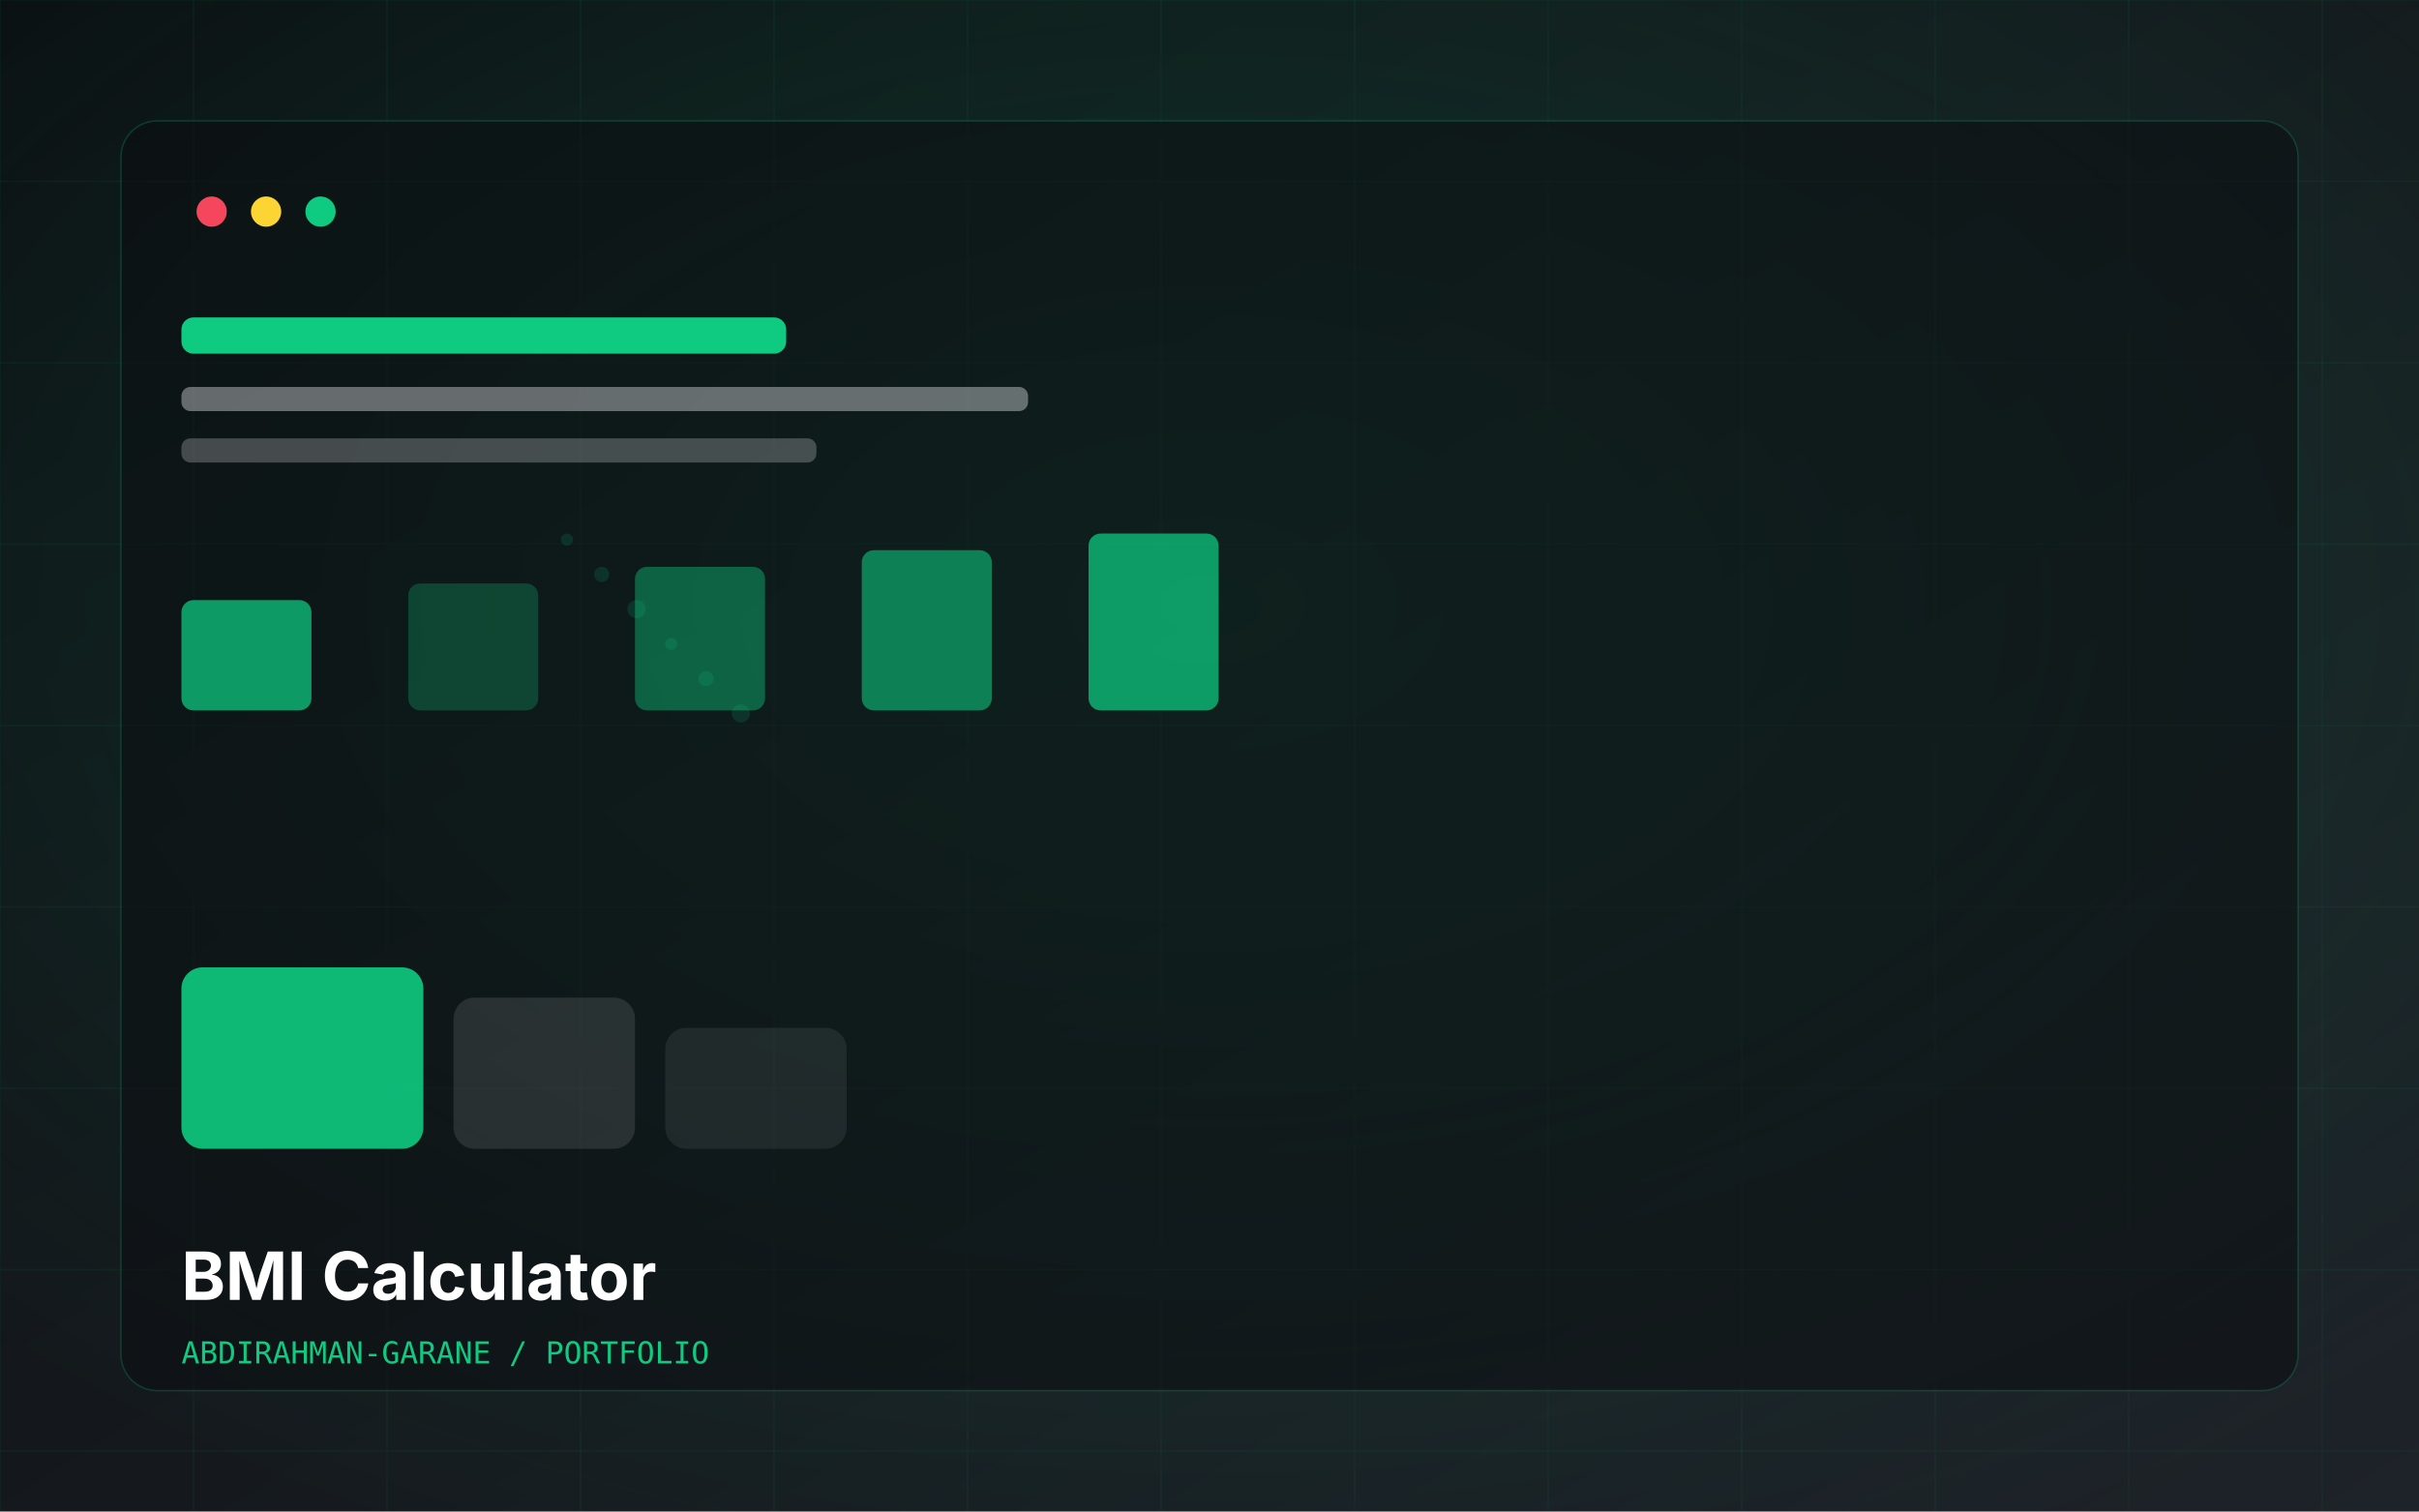
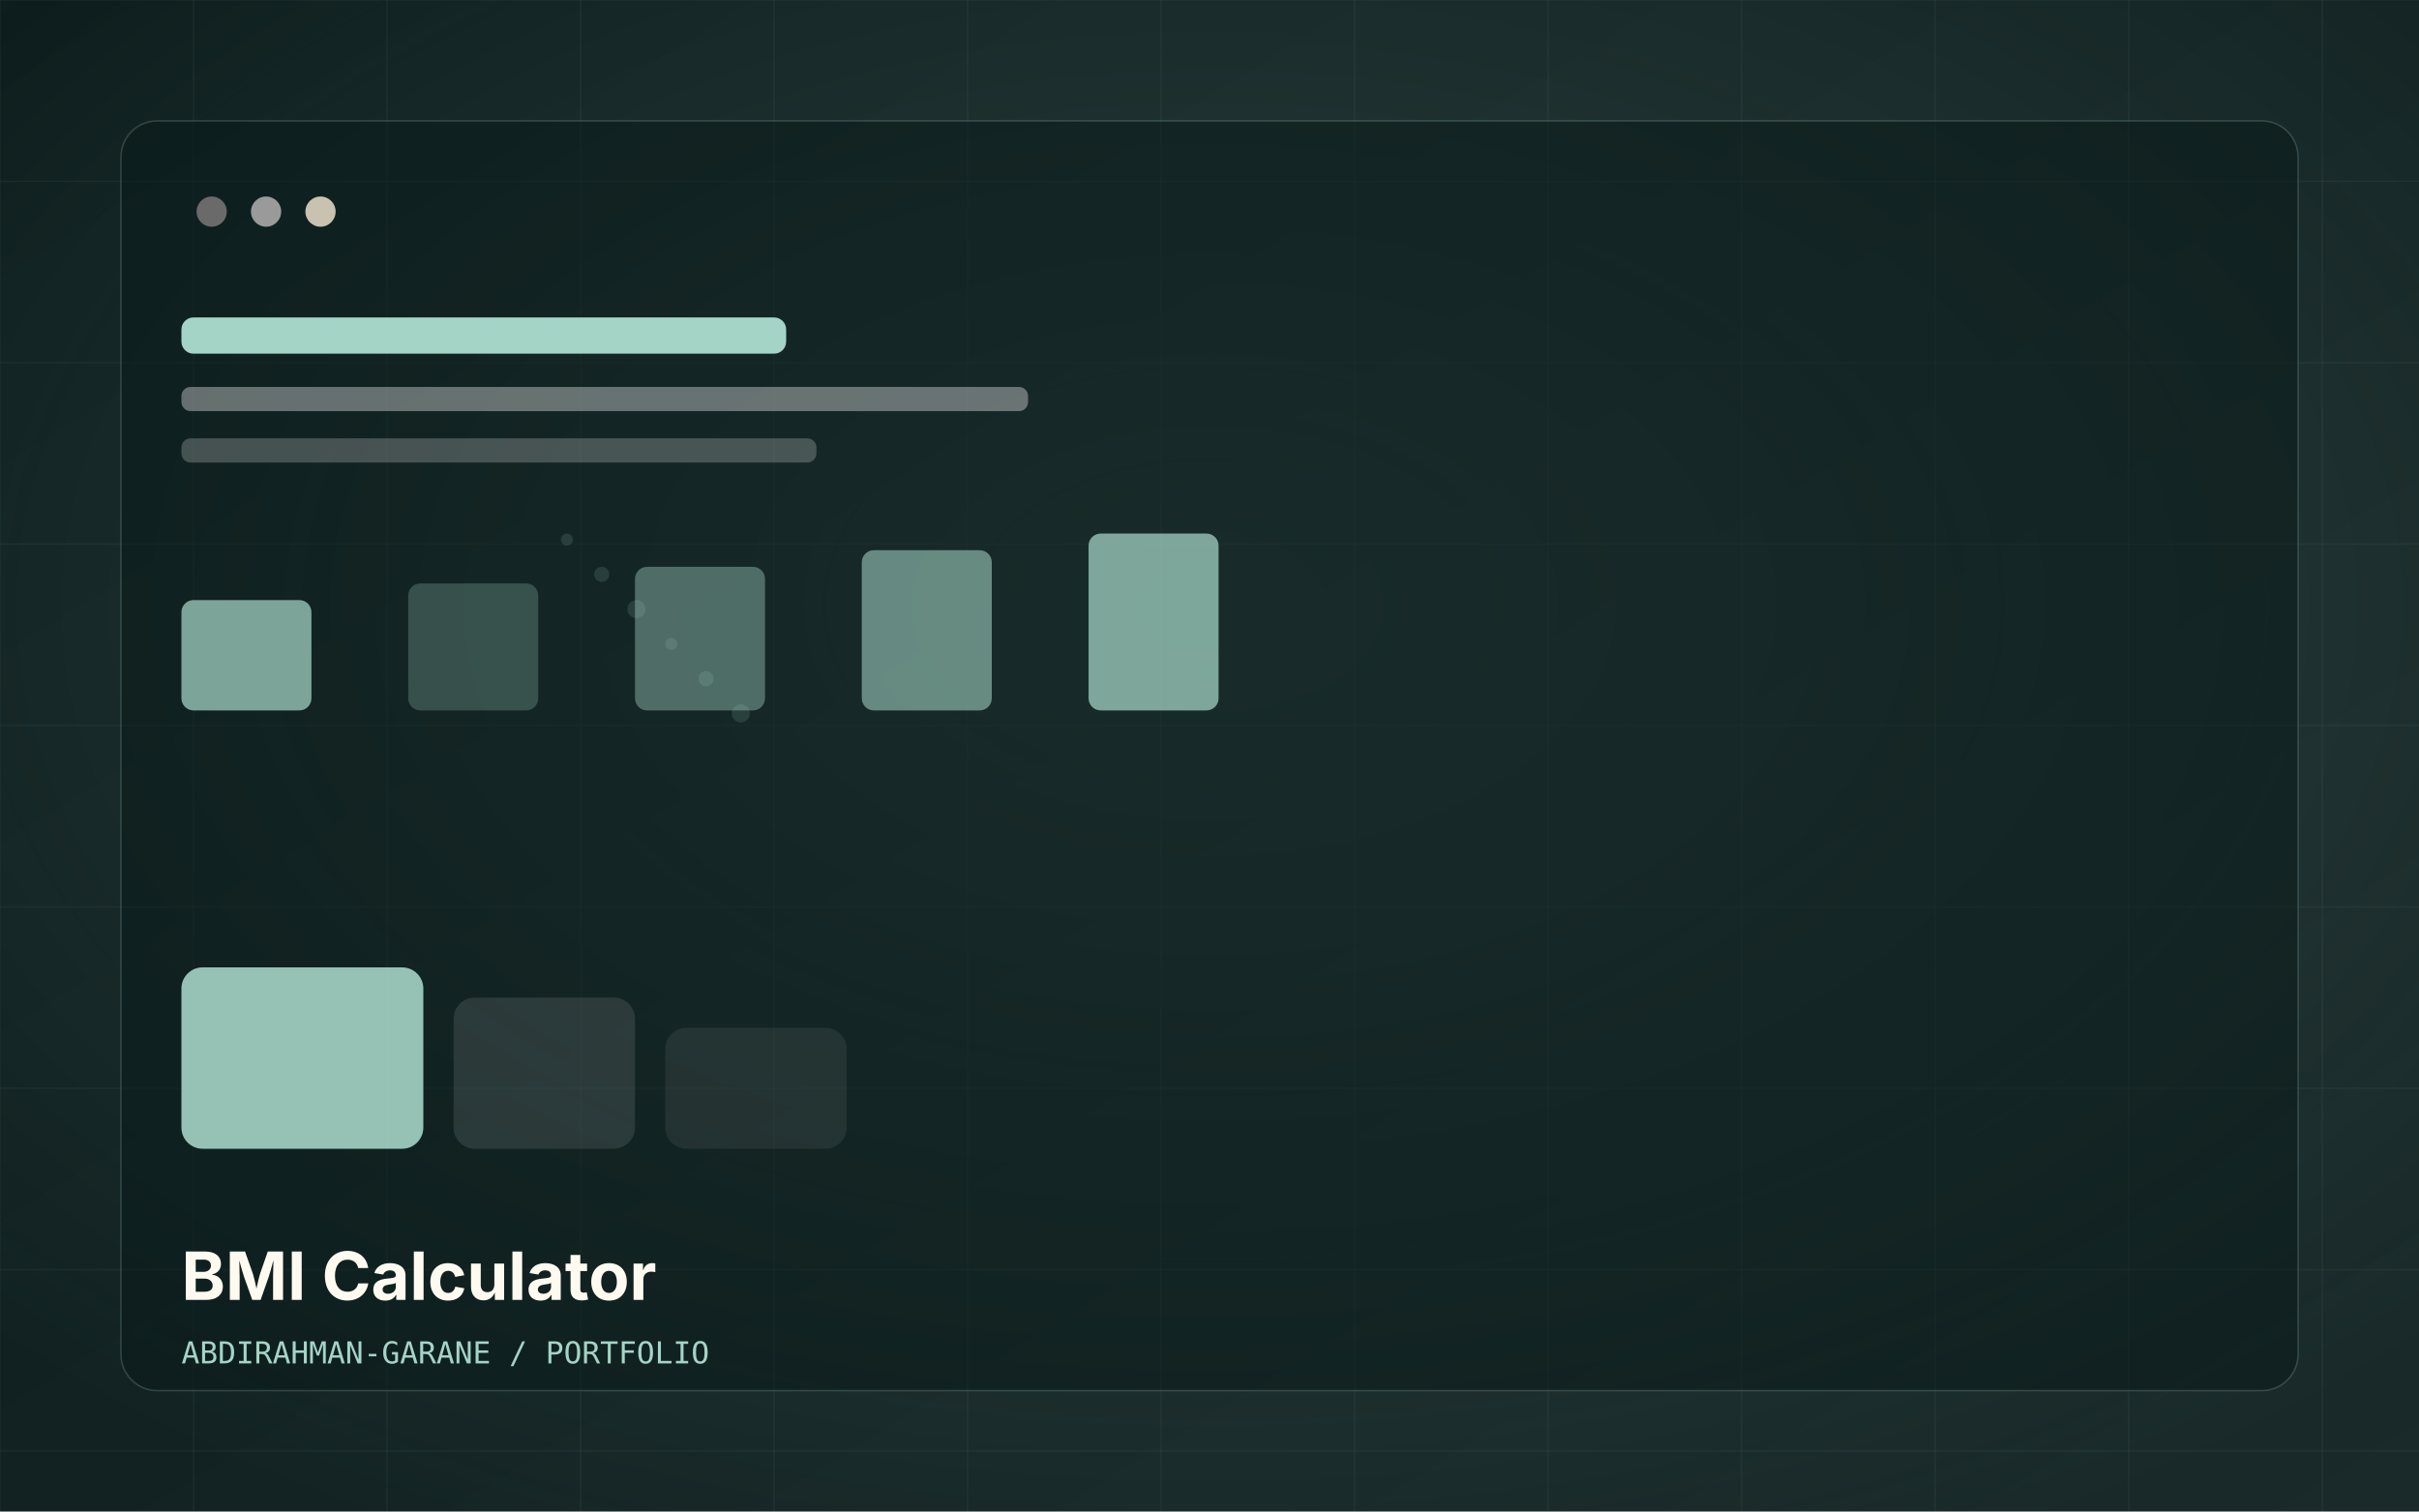
<svg xmlns="http://www.w3.org/2000/svg" width="1600" height="1000" viewBox="0 0 1600 1000">
  <defs>
    <linearGradient id="bg" x1="0" y1="0" x2="1" y2="1">
-       <stop offset="0" stop-color="#0b0e11" />
-       <stop offset="1" stop-color="#1e2329" />
+       <stop offset="0" stop-color="#0a1a1a" />
+       <stop offset="1" stop-color="#1a2a2a" />
    </linearGradient>
    <radialGradient id="glow" cx="0.5" cy="0.4" r="0.7">
-       <stop offset="0" stop-color="#0ecb81" stop-opacity="0.18" />
-       <stop offset="1" stop-color="#0ecb81" stop-opacity="0" />
+       <stop offset="0" stop-color="#a4d4c5" stop-opacity="0.18" />
+       <stop offset="1" stop-color="#a4d4c5" stop-opacity="0" />
    </radialGradient>
  </defs>
  <rect width="1600" height="1000" fill="url(#bg)" />
  <rect width="1600" height="1000" fill="url(#glow)" />
-   <g stroke="#0ecb81" stroke-opacity="0.06">
+   <g stroke="#a4d4c5" stroke-opacity="0.06">
    <line x1="0" y1="0" x2="1600" y2="0" />
    <line x1="0" y1="120" x2="1600" y2="120" />
    <line x1="0" y1="240" x2="1600" y2="240" />
    <line x1="0" y1="360" x2="1600" y2="360" />
    <line x1="0" y1="480" x2="1600" y2="480" />
    <line x1="0" y1="600" x2="1600" y2="600" />
    <line x1="0" y1="720" x2="1600" y2="720" />
    <line x1="0" y1="840" x2="1600" y2="840" />
    <line x1="0" y1="960" x2="1600" y2="960" />
    <line x1="0" y1="1080" x2="1600" y2="1080" />
    <line x1="0" y1="1200" x2="1600" y2="1200" />
    <line x1="0" y1="1320" x2="1600" y2="1320" />
    <line x1="0" y1="1440" x2="1600" y2="1440" />
    <line x1="0" y1="1560" x2="1600" y2="1560" />
    <line x1="0" y1="0" x2="0" y2="1000" />
    <line x1="128" y1="0" x2="128" y2="1000" />
    <line x1="256" y1="0" x2="256" y2="1000" />
    <line x1="384" y1="0" x2="384" y2="1000" />
    <line x1="512" y1="0" x2="512" y2="1000" />
    <line x1="640" y1="0" x2="640" y2="1000" />
    <line x1="768" y1="0" x2="768" y2="1000" />
    <line x1="896" y1="0" x2="896" y2="1000" />
    <line x1="1024" y1="0" x2="1024" y2="1000" />
    <line x1="1152" y1="0" x2="1152" y2="1000" />
    <line x1="1280" y1="0" x2="1280" y2="1000" />
    <line x1="1408" y1="0" x2="1408" y2="1000" />
    <line x1="1536" y1="0" x2="1536" y2="1000" />
    <line x1="1664" y1="0" x2="1664" y2="1000" />
  </g>
-   <circle cx="375" cy="357" r="4" fill="#0ecb81" opacity="0.35" />
-   <circle cx="398" cy="380" r="5" fill="#0ecb81" opacity="0.35" />
-   <circle cx="421" cy="403" r="6" fill="#0ecb81" opacity="0.35" />
-   <circle cx="444" cy="426" r="4" fill="#0ecb81" opacity="0.35" />
-   <circle cx="467" cy="449" r="5" fill="#0ecb81" opacity="0.35" />
-   <circle cx="490" cy="472" r="6" fill="#0ecb81" opacity="0.35" />
-   <rect x="80" y="80" width="1440" height="840" rx="24" fill="#0b0e11" fill-opacity="0.55" stroke="#0ecb81" stroke-opacity="0.22" />
-   <circle cx="140" cy="140" r="10" fill="#f6465d" />
-   <circle cx="176" cy="140" r="10" fill="#fcd535" />
-   <circle cx="212" cy="140" r="10" fill="#0ecb81" />
-   <rect x="120" y="210" width="400" height="24" rx="8" fill="#0ecb81" />
-   <rect x="120" y="256" width="560" height="16" rx="6" fill="#eaecef" opacity="0.4" />
-   <rect x="120" y="290" width="420" height="16" rx="6" fill="#eaecef" opacity="0.25" />
-   <rect x="120" y="397" width="86" height="73" rx="8" fill="#0ecb81" opacity="0.73" />
-   <rect x="270" y="386" width="86" height="84" rx="8" fill="#0ecb81" opacity="0.25" />
-   <rect x="420" y="375" width="86" height="95" rx="8" fill="#0ecb81" opacity="0.41" />
-   <rect x="570" y="364" width="86" height="106" rx="8" fill="#0ecb81" opacity="0.57" />
-   <rect x="720" y="353" width="86" height="117" rx="8" fill="#0ecb81" opacity="0.73" />
-   <rect x="120" y="640" width="160" height="120" rx="14" fill="#0ecb81" opacity="0.9" />
-   <rect x="300" y="660" width="120" height="100" rx="14" fill="#eaecef" opacity="0.12" />
-   <rect x="440" y="680" width="120" height="80" rx="14" fill="#eaecef" opacity="0.08" />
-   <text x="120" y="860" font-family="Inter, sans-serif" font-size="44" font-weight="700" fill="#ffffff">BMI Calculator</text>
-   <text x="120" y="902" font-family="'JetBrains Mono', monospace" font-size="20" fill="#0ecb81">ABDIRAHMAN-GARANE / PORTFOLIO</text>
+   <circle cx="375" cy="357" r="4" fill="#a4d4c5" opacity="0.35" />
+   <circle cx="398" cy="380" r="5" fill="#a4d4c5" opacity="0.35" />
+   <circle cx="421" cy="403" r="6" fill="#a4d4c5" opacity="0.35" />
+   <circle cx="444" cy="426" r="4" fill="#a4d4c5" opacity="0.35" />
+   <circle cx="467" cy="449" r="5" fill="#a4d4c5" opacity="0.35" />
+   <circle cx="490" cy="472" r="6" fill="#a4d4c5" opacity="0.35" />
+   <rect x="80" y="80" width="1440" height="840" rx="24" fill="#0a1a1a" fill-opacity="0.55" stroke="#a4d4c5" stroke-opacity="0.22" />
+   <circle cx="140" cy="140" r="10" fill="#6a6a6a" />
+   <circle cx="176" cy="140" r="10" fill="#9a9a9a" />
+   <circle cx="212" cy="140" r="10" fill="#c9c2b0" />
+   <rect x="120" y="210" width="400" height="24" rx="8" fill="#a4d4c5" />
+   <rect x="120" y="256" width="560" height="16" rx="6" fill="#e5e5e5" opacity="0.4" />
+   <rect x="120" y="290" width="420" height="16" rx="6" fill="#e5e5e5" opacity="0.25" />
+   <rect x="120" y="397" width="86" height="73" rx="8" fill="#a4d4c5" opacity="0.73" />
+   <rect x="270" y="386" width="86" height="84" rx="8" fill="#a4d4c5" opacity="0.25" />
+   <rect x="420" y="375" width="86" height="95" rx="8" fill="#a4d4c5" opacity="0.41" />
+   <rect x="570" y="364" width="86" height="106" rx="8" fill="#a4d4c5" opacity="0.57" />
+   <rect x="720" y="353" width="86" height="117" rx="8" fill="#a4d4c5" opacity="0.73" />
+   <rect x="120" y="640" width="160" height="120" rx="14" fill="#a4d4c5" opacity="0.9" />
+   <rect x="300" y="660" width="120" height="100" rx="14" fill="#e5e5e5" opacity="0.12" />
+   <rect x="440" y="680" width="120" height="80" rx="14" fill="#e5e5e5" opacity="0.08" />
+   <text x="120" y="860" font-family="Inter, sans-serif" font-size="44" font-weight="700" fill="#fffaf0">BMI Calculator</text>
+   <text x="120" y="902" font-family="'JetBrains Mono', monospace" font-size="20" fill="#a4d4c5">ABDIRAHMAN-GARANE / PORTFOLIO</text>
</svg>
